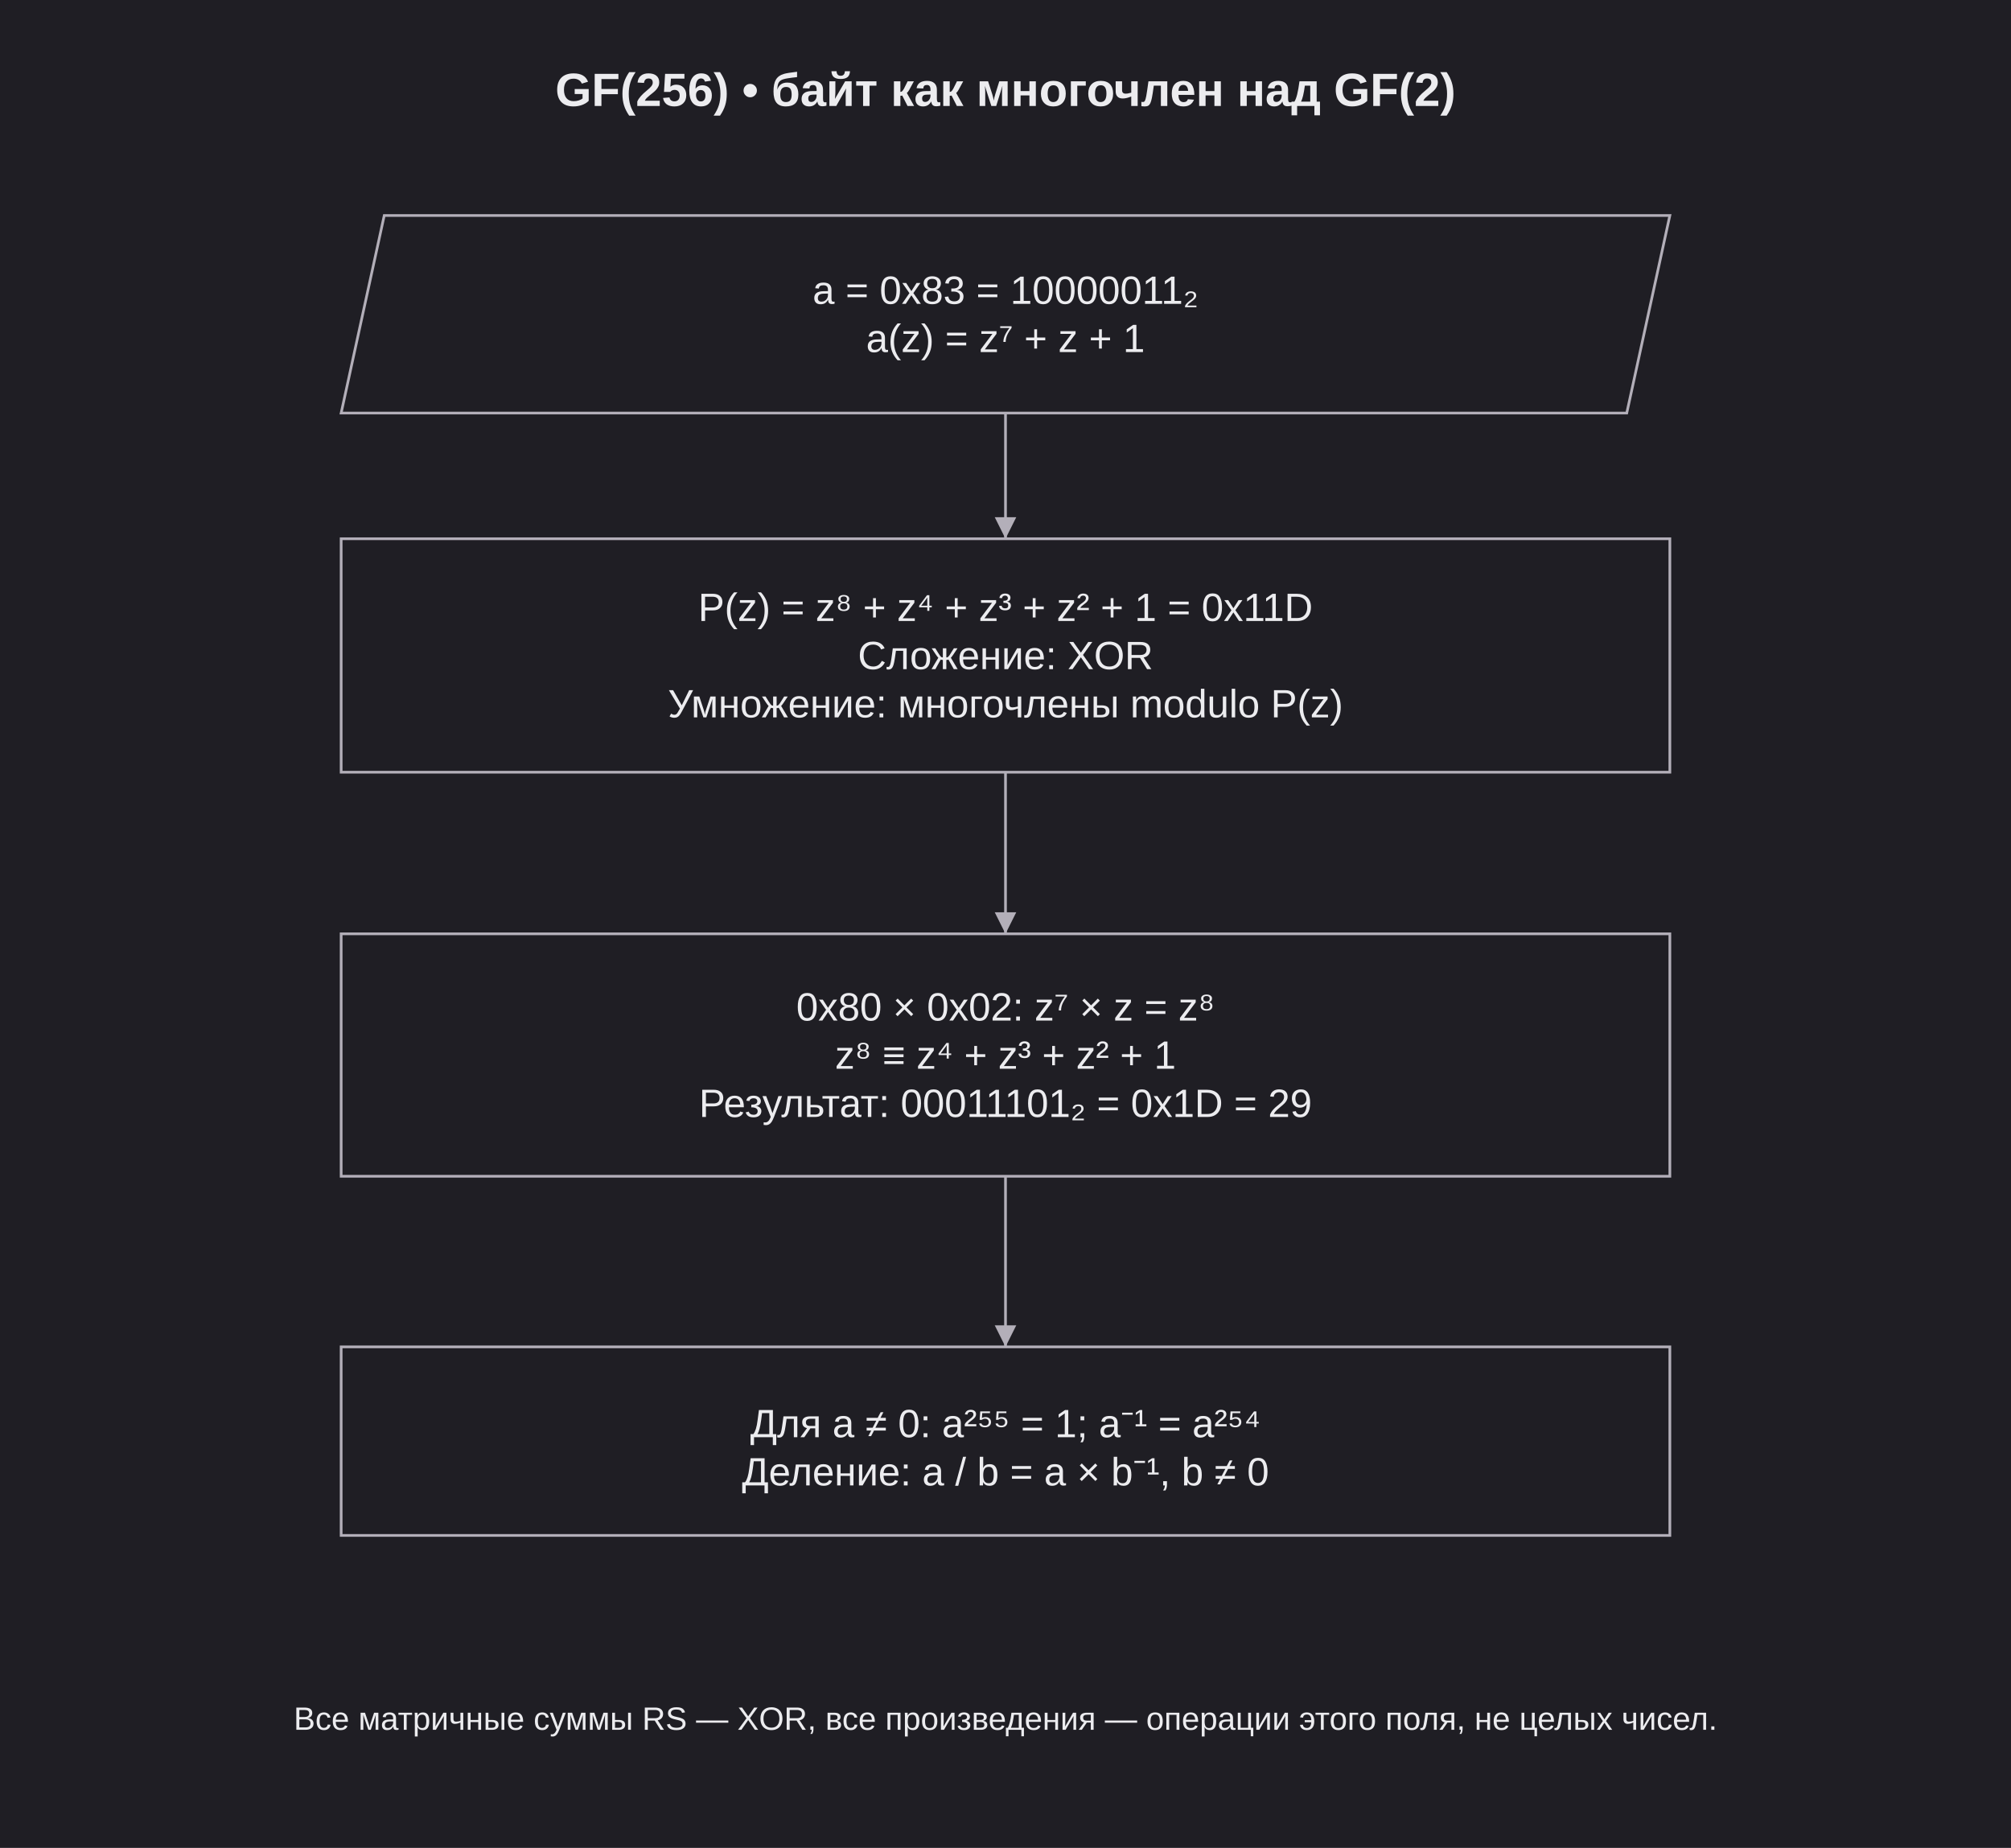
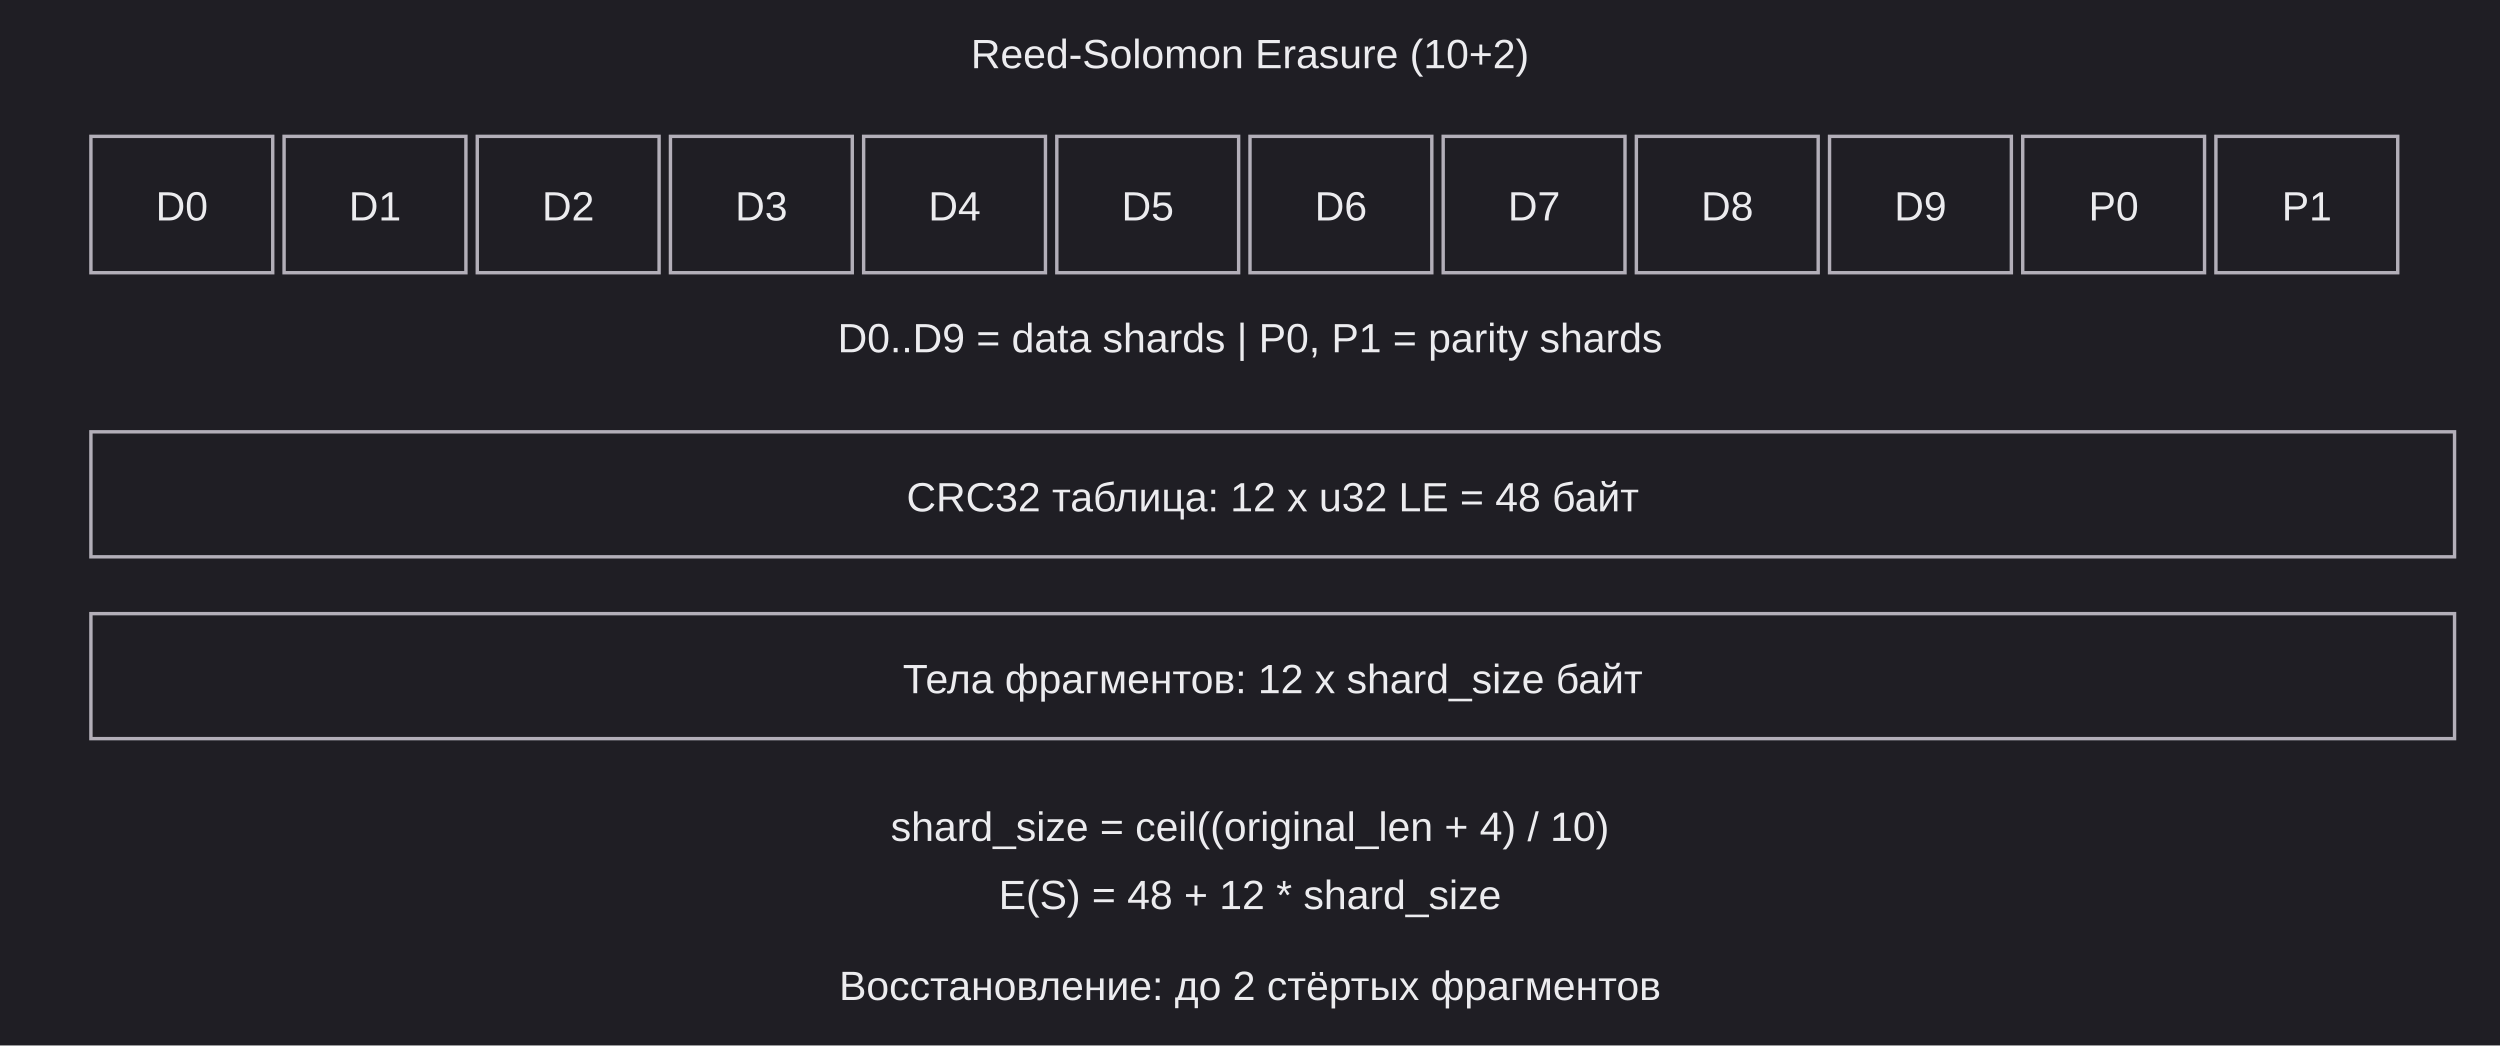
- <svg xmlns="http://www.w3.org/2000/svg" width="1120" height="1029" viewBox="0 0 1120 1029" role="img">
+ <svg xmlns="http://www.w3.org/2000/svg" width="1100" height="460" viewBox="0 0 1100 460">
  <defs>
-     <marker id="arrow" viewBox="0 0 10 10" refX="10" refY="5" markerWidth="8" markerHeight="8" orient="auto-start-reverse">
-       <path d="M 0 0 L 10 5 L 0 10 Z" fill="#b3afb9" />
+     <marker id="arrow" viewBox="0 0 10 10" refX="10" refY="5" markerWidth="10" markerHeight="10" markerUnits="userSpaceOnUse" orient="auto">
+       <path d="M 0 1 L 10 5 L 0 9 Z" fill="#b3afb9" />
    </marker>
  </defs>
-   <rect width="100%" height="100%" fill="#1f1e24" />
-   <path d="M560 230 L560 300" fill="none" stroke="#b3afb9" stroke-width="1.5" marker-end="url(#arrow)" />
-   <path d="M560 430 L560 520" fill="none" stroke="#b3afb9" stroke-width="1.5" marker-end="url(#arrow)" />
-   <path d="M560 655 L560 750" fill="none" stroke="#b3afb9" stroke-width="1.5" marker-end="url(#arrow)" />
-   <text x="560" y="50" text-anchor="middle" dominant-baseline="central" font-family="Arial, sans-serif" font-size="26" fill="#ececef" font-weight="700">GF(256) • байт как многочлен над GF(2)</text>
-   <path d="M 214 120 H 930 L 906 230 H 190 Z" fill="#1f1e24" stroke="#b3afb9" stroke-width="1.5" />
-   <text x="560" y="161.58" text-anchor="middle" dominant-baseline="central" font-family="Arial, sans-serif" font-size="22" fill="#ececef">a = 0x83 = 10000011₂</text>
-   <text x="560" y="188.42" text-anchor="middle" dominant-baseline="central" font-family="Arial, sans-serif" font-size="22" fill="#ececef">a(z) = z⁷ + z + 1</text>
-   <rect x="190" y="300" width="740" height="130" fill="#1f1e24" stroke="#b3afb9" stroke-width="1.5" />
-   <text x="560" y="338.16" text-anchor="middle" dominant-baseline="central" font-family="Arial, sans-serif" font-size="22" fill="#ececef">P(z) = z⁸ + z⁴ + z³ + z² + 1 = 0x11D</text>
-   <text x="560" y="365" text-anchor="middle" dominant-baseline="central" font-family="Arial, sans-serif" font-size="22" fill="#ececef">Сложение: XOR</text>
-   <text x="560" y="391.84" text-anchor="middle" dominant-baseline="central" font-family="Arial, sans-serif" font-size="22" fill="#ececef">Умножение: многочлены modulo P(z)</text>
-   <rect x="190" y="520" width="740" height="135" fill="#1f1e24" stroke="#b3afb9" stroke-width="1.5" />
-   <text x="560" y="560.66" text-anchor="middle" dominant-baseline="central" font-family="Arial, sans-serif" font-size="22" fill="#ececef">0x80 × 0x02: z⁷ × z = z⁸</text>
-   <text x="560" y="587.5" text-anchor="middle" dominant-baseline="central" font-family="Arial, sans-serif" font-size="22" fill="#ececef">z⁸ ≡ z⁴ + z³ + z² + 1</text>
-   <text x="560" y="614.34" text-anchor="middle" dominant-baseline="central" font-family="Arial, sans-serif" font-size="22" fill="#ececef">Результат: 00011101₂ = 0x1D = 29</text>
-   <rect x="190" y="750" width="740" height="105" fill="#1f1e24" stroke="#b3afb9" stroke-width="1.5" />
-   <text x="560" y="789.08" text-anchor="middle" dominant-baseline="central" font-family="Arial, sans-serif" font-size="22" fill="#ececef">Для a ≠ 0: a²⁵⁵ = 1; a⁻¹ = a²⁵⁴</text>
-   <text x="560" y="815.92" text-anchor="middle" dominant-baseline="central" font-family="Arial, sans-serif" font-size="22" fill="#ececef">Деление: a / b = a × b⁻¹, b ≠ 0</text>
-   <text x="560" y="957" text-anchor="middle" dominant-baseline="central" font-family="Arial, sans-serif" font-size="18" fill="#ececef">Все матричные суммы RS — XOR, все произведения — операции этого поля, не целых чисел.</text>
+   <rect x="0" y="0" width="1100" height="460" fill="#1f1e24" />
+   <g id="drawing">
+     <text x="550" y="30" text-anchor="middle" font-family="Arial" font-size="18px" fill="#ececef">Reed-Solomon Erasure (10+2)</text>
+     <rect x="40" y="60" width="80" height="60" fill="#1f1e24" stroke="#b3afb9" stroke-width="1.5" />
+     <text x="80" y="97" text-anchor="middle" font-family="Arial" font-size="18px" fill="#ececef">D0</text>
+     <rect x="125" y="60" width="80" height="60" fill="#1f1e24" stroke="#b3afb9" stroke-width="1.5" />
+     <text x="165" y="97" text-anchor="middle" font-family="Arial" font-size="18px" fill="#ececef">D1</text>
+     <rect x="210" y="60" width="80" height="60" fill="#1f1e24" stroke="#b3afb9" stroke-width="1.5" />
+     <text x="250" y="97" text-anchor="middle" font-family="Arial" font-size="18px" fill="#ececef">D2</text>
+     <rect x="295" y="60" width="80" height="60" fill="#1f1e24" stroke="#b3afb9" stroke-width="1.5" />
+     <text x="335" y="97" text-anchor="middle" font-family="Arial" font-size="18px" fill="#ececef">D3</text>
+     <rect x="380" y="60" width="80" height="60" fill="#1f1e24" stroke="#b3afb9" stroke-width="1.5" />
+     <text x="420" y="97" text-anchor="middle" font-family="Arial" font-size="18px" fill="#ececef">D4</text>
+     <rect x="465" y="60" width="80" height="60" fill="#1f1e24" stroke="#b3afb9" stroke-width="1.5" />
+     <text x="505" y="97" text-anchor="middle" font-family="Arial" font-size="18px" fill="#ececef">D5</text>
+     <rect x="550" y="60" width="80" height="60" fill="#1f1e24" stroke="#b3afb9" stroke-width="1.5" />
+     <text x="590" y="97" text-anchor="middle" font-family="Arial" font-size="18px" fill="#ececef">D6</text>
+     <rect x="635" y="60" width="80" height="60" fill="#1f1e24" stroke="#b3afb9" stroke-width="1.5" />
+     <text x="675" y="97" text-anchor="middle" font-family="Arial" font-size="18px" fill="#ececef">D7</text>
+     <rect x="720" y="60" width="80" height="60" fill="#1f1e24" stroke="#b3afb9" stroke-width="1.5" />
+     <text x="760" y="97" text-anchor="middle" font-family="Arial" font-size="18px" fill="#ececef">D8</text>
+     <rect x="805" y="60" width="80" height="60" fill="#1f1e24" stroke="#b3afb9" stroke-width="1.5" />
+     <text x="845" y="97" text-anchor="middle" font-family="Arial" font-size="18px" fill="#ececef">D9</text>
+     <rect x="890" y="60" width="80" height="60" fill="#1f1e24" stroke="#b3afb9" stroke-width="1.5" />
+     <text x="930" y="97" text-anchor="middle" font-family="Arial" font-size="18px" fill="#ececef">P0</text>
+     <rect x="975" y="60" width="80" height="60" fill="#1f1e24" stroke="#b3afb9" stroke-width="1.5" />
+     <text x="1015" y="97" text-anchor="middle" font-family="Arial" font-size="18px" fill="#ececef">P1</text>
+     <text x="550" y="155" text-anchor="middle" font-family="Arial" font-size="18px" fill="#ececef">D0..D9 = data shards | P0, P1 = parity shards</text>
+     <rect x="40" y="190" width="1040" height="55" fill="#1f1e24" stroke="#b3afb9" stroke-width="1.5" />
+     <text x="560" y="225" text-anchor="middle" font-family="Arial" font-size="18px" fill="#ececef">CRC32 таблица: 12 x u32 LE = 48 байт</text>
+     <rect x="40" y="270" width="1040" height="55" fill="#1f1e24" stroke="#b3afb9" stroke-width="1.5" />
+     <text x="560" y="305" text-anchor="middle" font-family="Arial" font-size="18px" fill="#ececef">Тела фрагментов: 12 x shard_size байт</text>
+     <text x="550" y="370" text-anchor="middle" font-family="Arial" font-size="18px" fill="#ececef">shard_size = ceil((original_len + 4) / 10)</text>
+     <text x="550" y="400" text-anchor="middle" font-family="Arial" font-size="18px" fill="#ececef">E(S) = 48 + 12 * shard_size</text>
+     <text x="550" y="440" text-anchor="middle" font-family="Arial" font-size="18px" fill="#ececef">Восстановление: до 2 стёртых фрагментов</text>
+   </g>
</svg>
